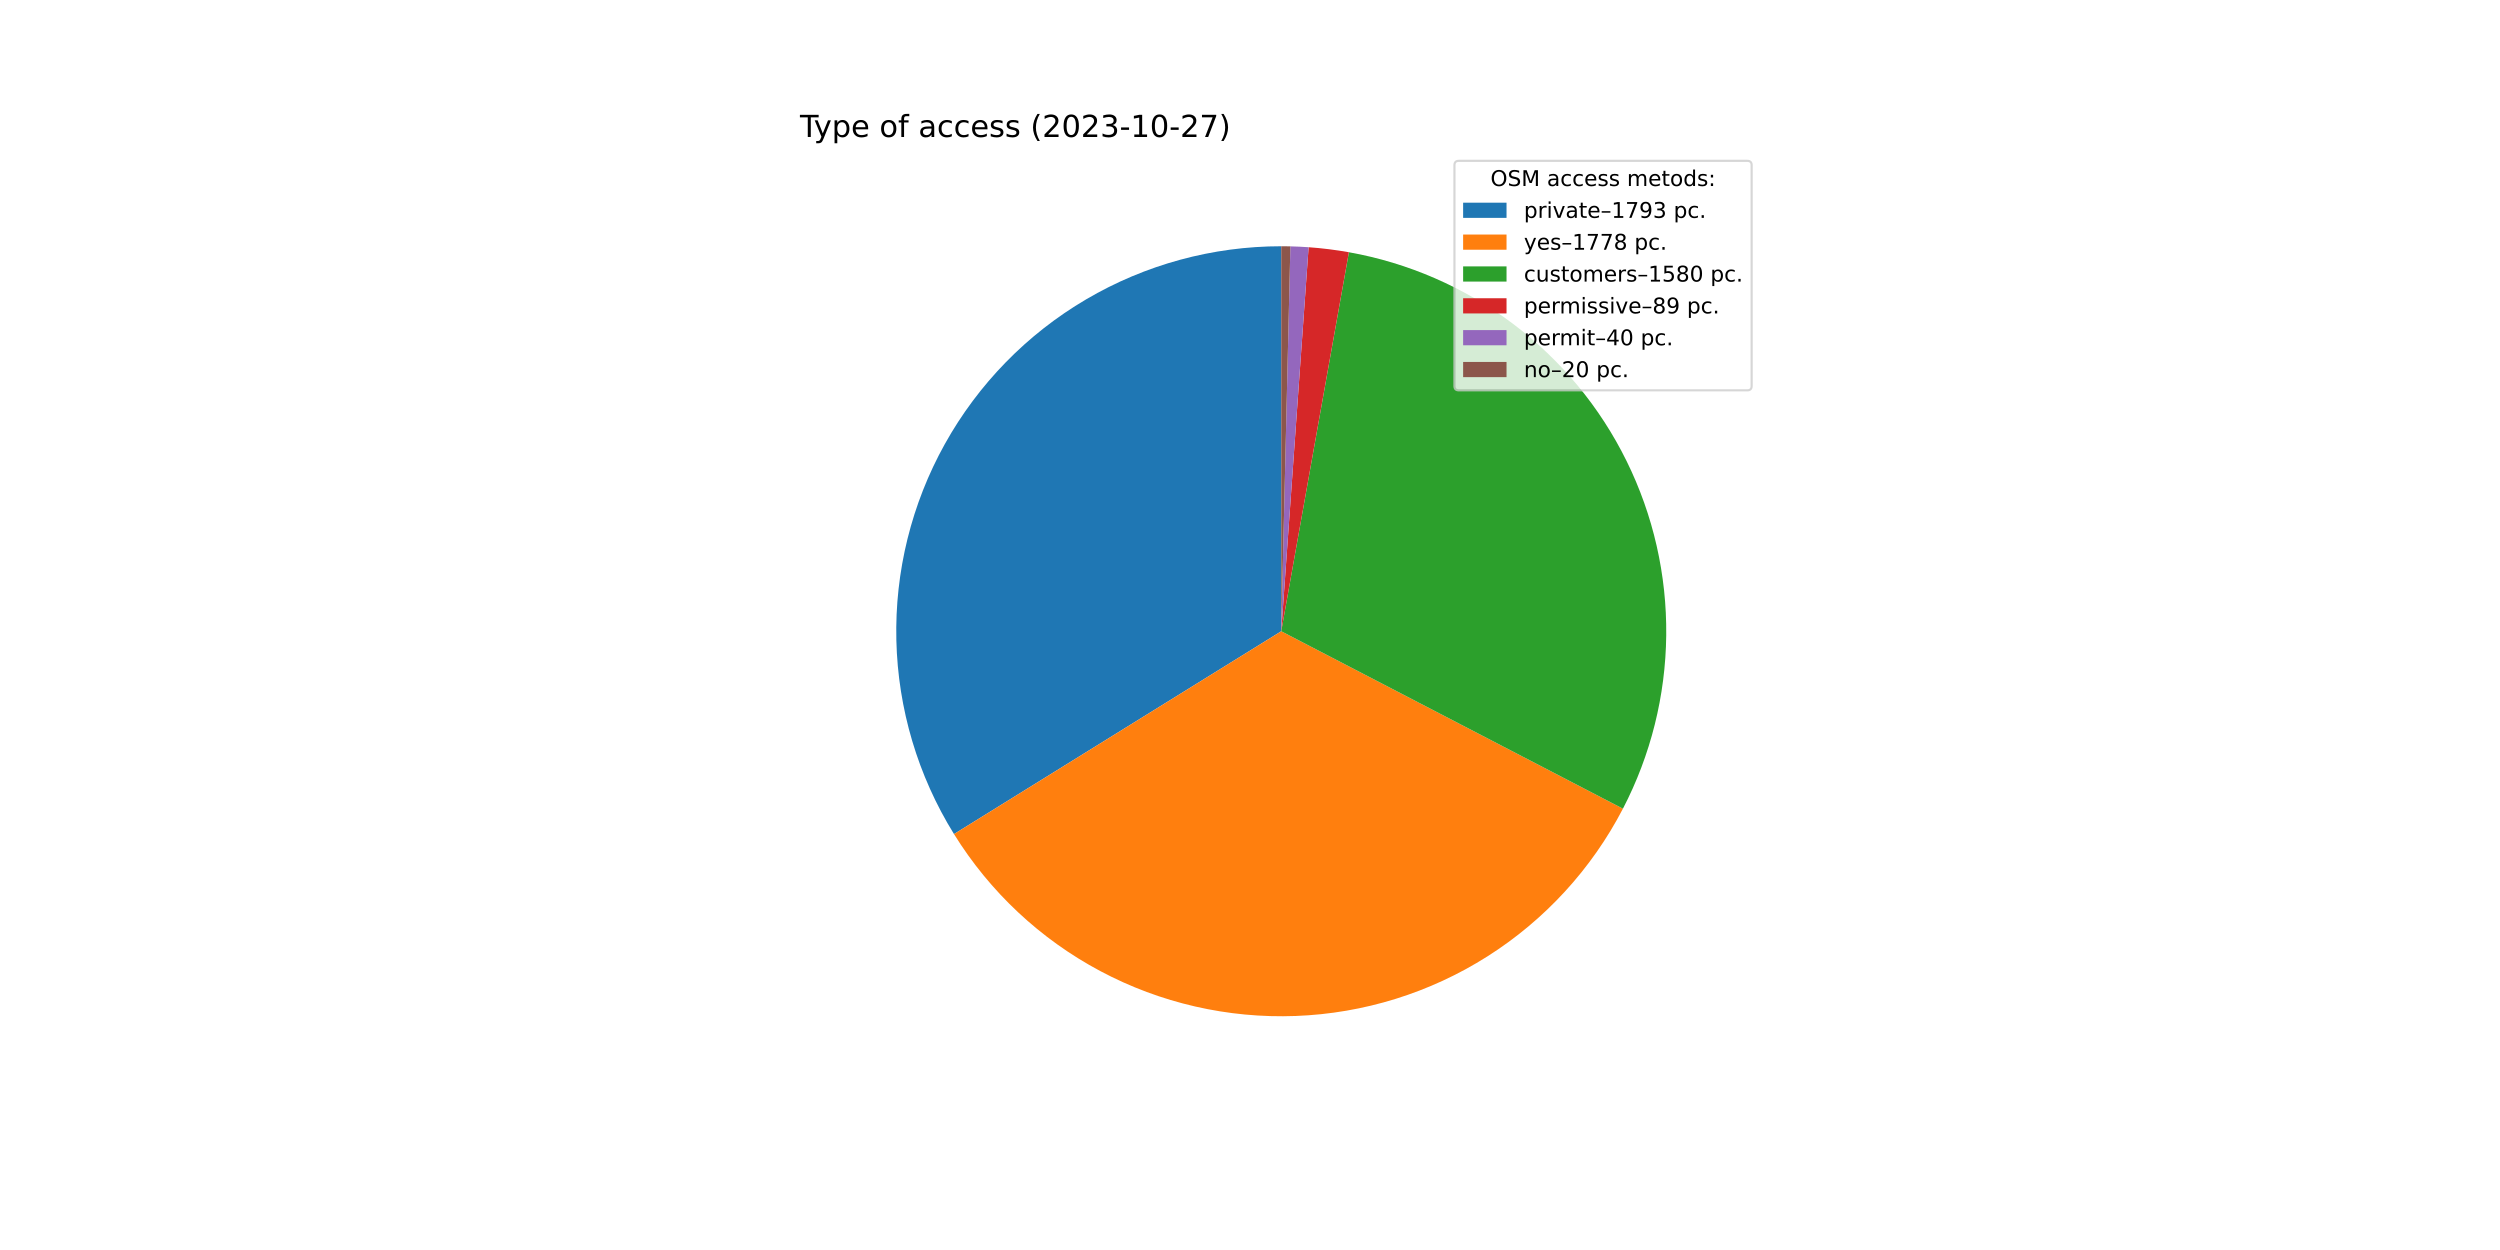
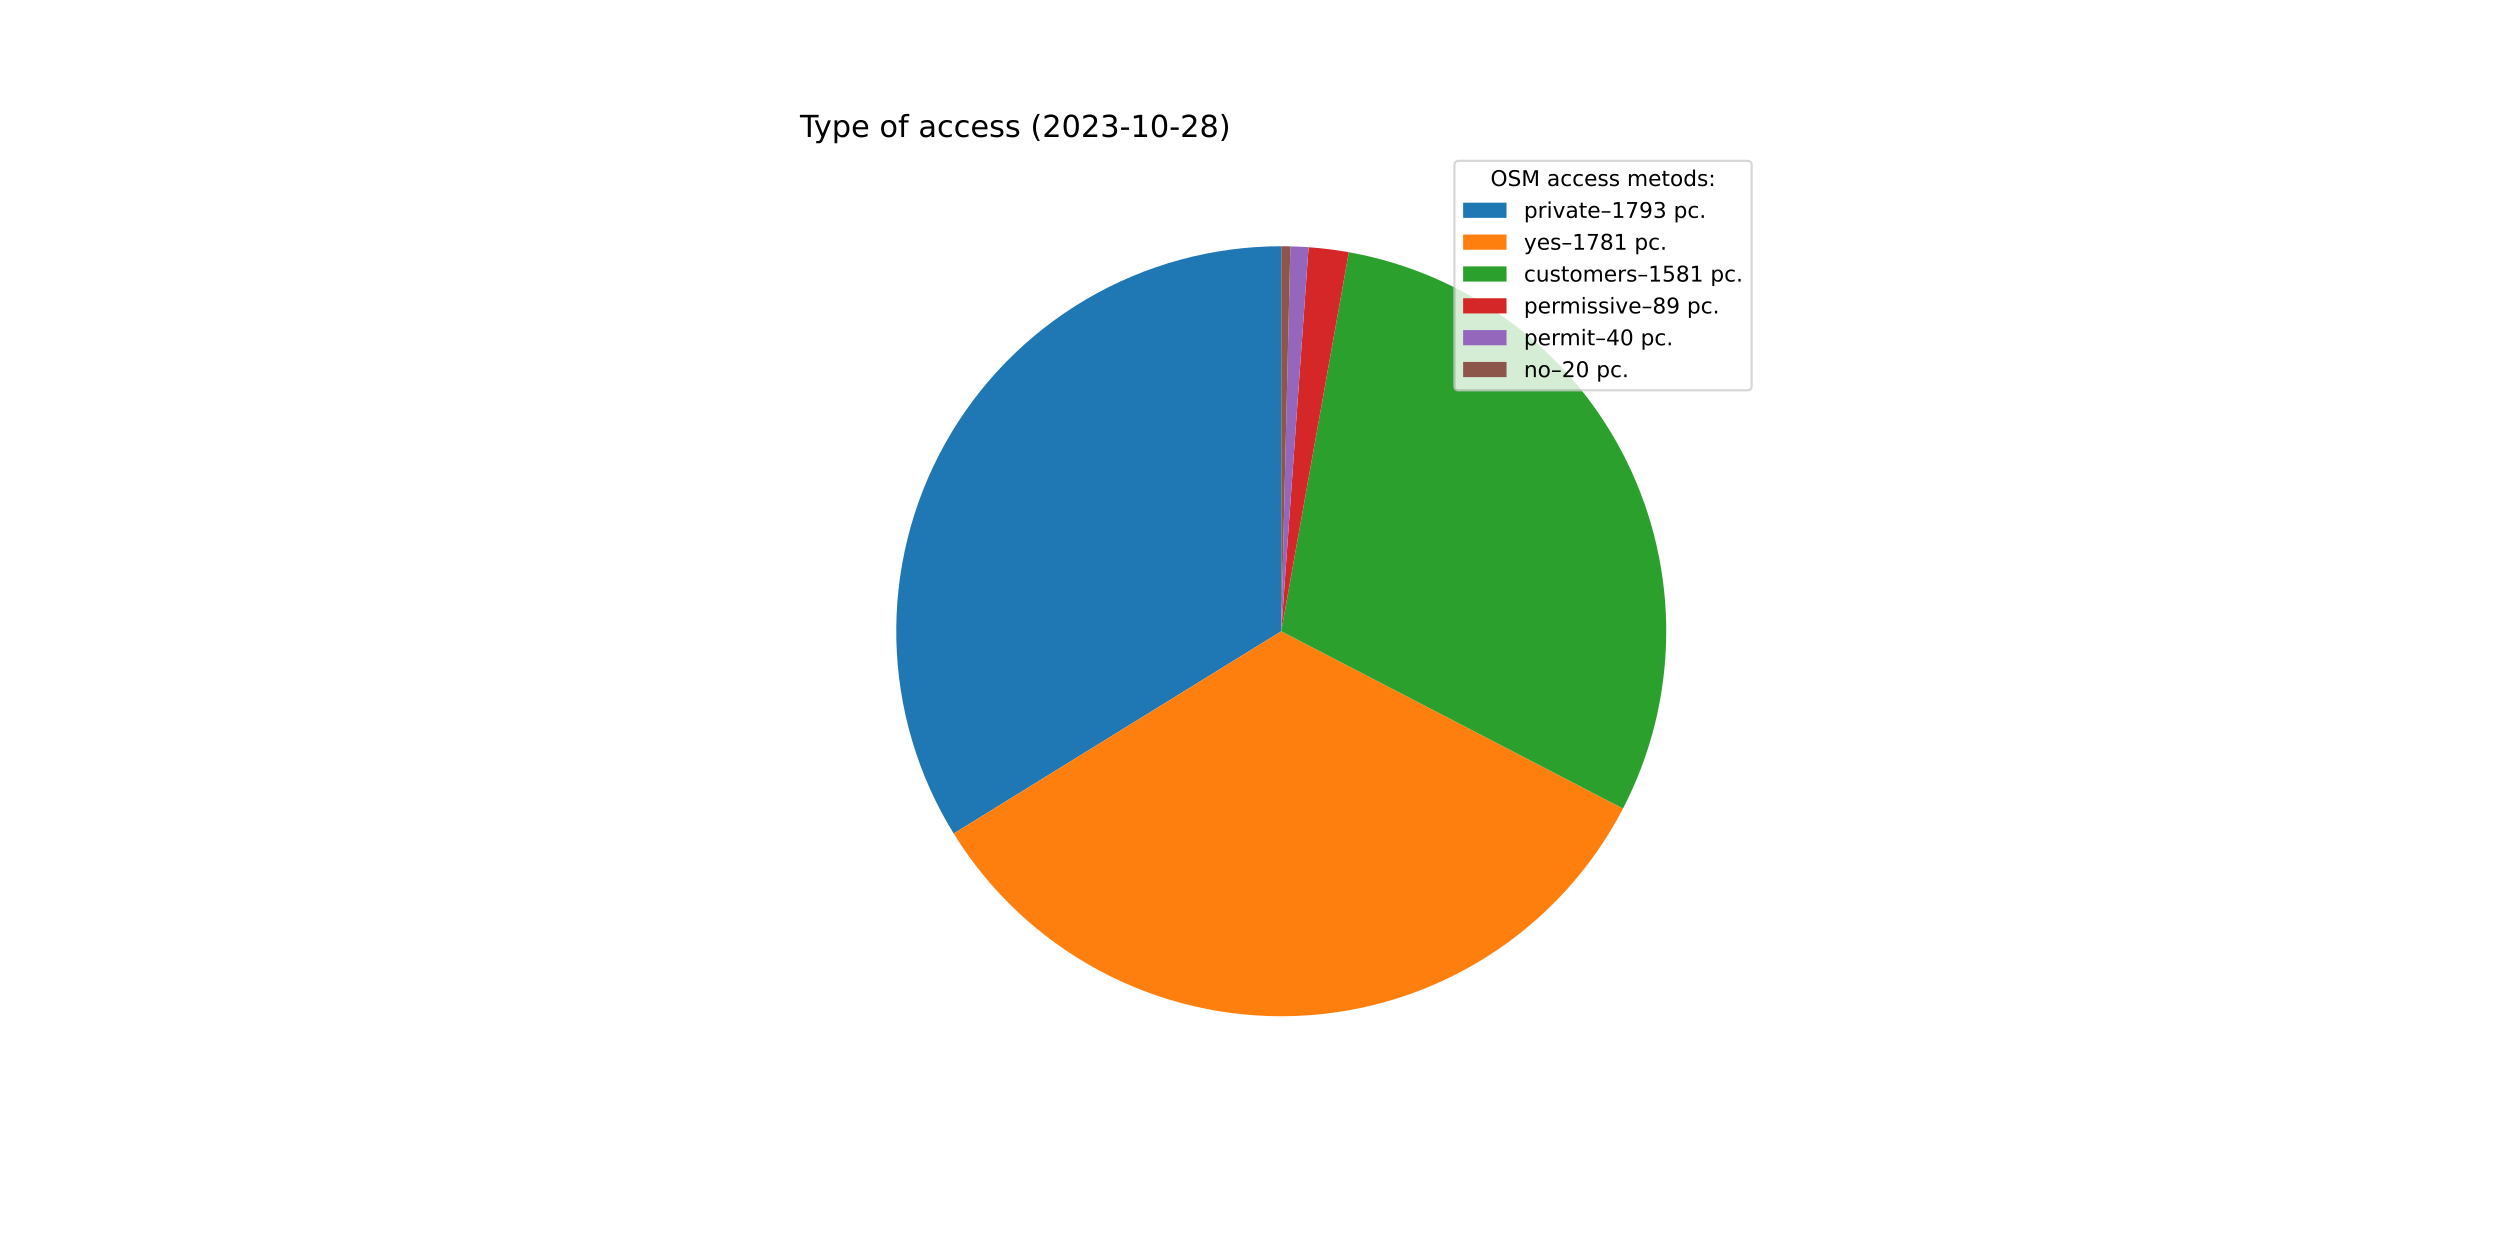
<svg xmlns="http://www.w3.org/2000/svg" xmlns:xlink="http://www.w3.org/1999/xlink" width="1152pt" height="576pt" viewBox="0 0 1152 576" version="1.1">
  <defs>
    <style type="text/css">*{stroke-linejoin: round; stroke-linecap: butt}</style>
  </defs>
  <g id="figure_1">
    <g id="patch_1">
      <path d="M 0 576  L 1152 576  L 1152 0  L 0 0  z " style="fill: #ffffff" />
    </g>
    <g id="axes_1">
      <g id="patch_2">
-         <path d="M 590.4 113.472  C 558.791 113.472 527.749 121.92 500.5 137.937  C 473.25 153.955 450.77 176.968 435.394 204.585  C 420.019 232.202 412.301 263.433 413.041 295.033  C 413.781 326.634 422.953 357.469 439.604 384.336  L 590.4 290.88  L 590.4 113.472  z " style="fill: #1f77b4" />
+         <path d="M 590.4 113.472  C 558.815 113.472 527.796 121.907 500.561 137.901  C 473.325 153.896 450.849 176.877 435.464 204.461  C 420.078 232.045 412.334 263.243 413.036 294.82  C 413.737 326.397 422.859 357.221 439.454 384.095  L 590.4 290.88  L 590.4 113.472  z " style="fill: #1f77b4" />
      </g>
      <g id="patch_3">
-         <path d="M 439.604 384.336  C 456.114 410.976 479.393 432.772 507.06 447.495  C 534.728 462.218 565.81 469.349 597.129 468.16  C 628.447 466.972 658.899 457.505 685.371 440.727  C 711.843 423.949 733.403 400.452 747.846 372.637  L 590.4 290.88  L 439.604 384.336  z " style="fill: #ff7f0e" />
+         <path d="M 439.454 384.095  C 455.937 410.786 479.209 432.634 506.886 447.402  C 534.564 462.169 565.669 469.335 597.019 468.164  C 628.368 466.994 658.852 457.529 685.352 440.739  C 711.851 423.949 733.429 400.427 747.876 372.58  L 590.4 290.88  L 439.454 384.095  z " style="fill: #ff7f0e" />
      </g>
      <g id="patch_4">
-         <path d="M 747.846 372.637  C 760.666 347.949 767.501 320.589 767.798 292.773  C 768.095 264.957 761.845 237.457 749.555 212.501  C 737.265 187.545 719.276 165.826 697.045 149.104  C 674.815 132.382 648.96 121.121 621.575 116.233  L 590.4 290.88  L 747.846 372.637  z " style="fill: #2ca02c" />
+         <path d="M 747.876 372.58  C 760.685 347.891 767.51 320.532 767.798 292.719  C 768.087 264.906 761.83 237.411 749.536 212.462  C 737.241 187.512 719.25 165.8 697.018 149.084  C 674.787 132.368 648.934 121.112 621.551 116.228  L 590.4 290.88  L 747.876 372.58  z " style="fill: #2ca02c" />
      </g>
      <g id="patch_5">
-         <path d="M 621.575 116.233  C 618.503 115.684 615.418 115.217 612.322 114.832  C 609.226 114.446 606.12 114.142 603.008 113.921  L 590.4 290.88  L 621.575 116.233  z " style="fill: #d62728" />
+         <path d="M 621.551 116.228  C 618.482 115.681 615.399 115.215 612.306 114.83  C 609.212 114.445 606.109 114.141 602.999 113.92  L 590.4 290.88  L 621.551 116.228  z " style="fill: #d62728" />
      </g>
      <g id="patch_6">
-         <path d="M 603.008 113.921  C 601.61 113.821 600.21 113.738 598.81 113.671  C 597.409 113.605 596.008 113.555 594.606 113.522  L 590.4 290.88  L 603.008 113.921  z " style="fill: #9467bd" />
+         <path d="M 602.999 113.92  C 601.601 113.82 600.203 113.737 598.803 113.671  C 597.404 113.605 596.003 113.555 594.603 113.522  L 590.4 290.88  L 602.999 113.92  z " style="fill: #9467bd" />
      </g>
      <g id="patch_7">
-         <path d="M 594.606 113.522  C 593.905 113.505 593.204 113.493 592.503 113.484  C 591.802 113.476 591.101 113.472 590.4 113.472  L 590.4 290.88  L 594.606 113.522  z " style="fill: #8c564b" />
+         <path d="M 594.603 113.522  C 593.902 113.505 593.202 113.493 592.502 113.484  C 591.801 113.476 591.101 113.472 590.4 113.472  L 590.4 290.88  L 594.603 113.522  z " style="fill: #8c564b" />
      </g>
      <g id="matplotlib.axis_1" />
      <g id="matplotlib.axis_2" />
      <g id="text_1">
        <g transform="translate(368.64 63.12)scale(0.14 -0.14)">
          <defs>
            <path id="DejaVuSans-54" d="M -19 4666  L 3928 4666  L 3928 4134  L 2272 4134  L 2272 0  L 1638 0  L 1638 4134  L -19 4134  L -19 4666  z " transform="scale(0.015625)" />
            <path id="DejaVuSans-79" d="M 2059 -325  Q 1816 -950 1584 -1140  Q 1353 -1331 966 -1331  L 506 -1331  L 506 -850  L 844 -850  Q 1081 -850 1212 -737  Q 1344 -625 1503 -206  L 1606 56  L 191 3500  L 800 3500  L 1894 763  L 2988 3500  L 3597 3500  L 2059 -325  z " transform="scale(0.015625)" />
            <path id="DejaVuSans-70" d="M 1159 525  L 1159 -1331  L 581 -1331  L 581 3500  L 1159 3500  L 1159 2969  Q 1341 3281 1617 3432  Q 1894 3584 2278 3584  Q 2916 3584 3314 3078  Q 3713 2572 3713 1747  Q 3713 922 3314 415  Q 2916 -91 2278 -91  Q 1894 -91 1617 61  Q 1341 213 1159 525  z M 3116 1747  Q 3116 2381 2855 2742  Q 2594 3103 2138 3103  Q 1681 3103 1420 2742  Q 1159 2381 1159 1747  Q 1159 1113 1420 752  Q 1681 391 2138 391  Q 2594 391 2855 752  Q 3116 1113 3116 1747  z " transform="scale(0.015625)" />
            <path id="DejaVuSans-65" d="M 3597 1894  L 3597 1613  L 953 1613  Q 991 1019 1311 708  Q 1631 397 2203 397  Q 2534 397 2845 478  Q 3156 559 3463 722  L 3463 178  Q 3153 47 2828 -22  Q 2503 -91 2169 -91  Q 1331 -91 842 396  Q 353 884 353 1716  Q 353 2575 817 3079  Q 1281 3584 2069 3584  Q 2775 3584 3186 3129  Q 3597 2675 3597 1894  z M 3022 2063  Q 3016 2534 2758 2815  Q 2500 3097 2075 3097  Q 1594 3097 1305 2825  Q 1016 2553 972 2059  L 3022 2063  z " transform="scale(0.015625)" />
            <path id="DejaVuSans-20" transform="scale(0.015625)" />
            <path id="DejaVuSans-6f" d="M 1959 3097  Q 1497 3097 1228 2736  Q 959 2375 959 1747  Q 959 1119 1226 758  Q 1494 397 1959 397  Q 2419 397 2687 759  Q 2956 1122 2956 1747  Q 2956 2369 2687 2733  Q 2419 3097 1959 3097  z M 1959 3584  Q 2709 3584 3137 3096  Q 3566 2609 3566 1747  Q 3566 888 3137 398  Q 2709 -91 1959 -91  Q 1206 -91 779 398  Q 353 888 353 1747  Q 353 2609 779 3096  Q 1206 3584 1959 3584  z " transform="scale(0.015625)" />
            <path id="DejaVuSans-66" d="M 2375 4863  L 2375 4384  L 1825 4384  Q 1516 4384 1395 4259  Q 1275 4134 1275 3809  L 1275 3500  L 2222 3500  L 2222 3053  L 1275 3053  L 1275 0  L 697 0  L 697 3053  L 147 3053  L 147 3500  L 697 3500  L 697 3744  Q 697 4328 969 4595  Q 1241 4863 1831 4863  L 2375 4863  z " transform="scale(0.015625)" />
            <path id="DejaVuSans-61" d="M 2194 1759  Q 1497 1759 1228 1600  Q 959 1441 959 1056  Q 959 750 1161 570  Q 1363 391 1709 391  Q 2188 391 2477 730  Q 2766 1069 2766 1631  L 2766 1759  L 2194 1759  z M 3341 1997  L 3341 0  L 2766 0  L 2766 531  Q 2569 213 2275 61  Q 1981 -91 1556 -91  Q 1019 -91 701 211  Q 384 513 384 1019  Q 384 1609 779 1909  Q 1175 2209 1959 2209  L 2766 2209  L 2766 2266  Q 2766 2663 2505 2880  Q 2244 3097 1772 3097  Q 1472 3097 1187 3025  Q 903 2953 641 2809  L 641 3341  Q 956 3463 1253 3523  Q 1550 3584 1831 3584  Q 2591 3584 2966 3190  Q 3341 2797 3341 1997  z " transform="scale(0.015625)" />
            <path id="DejaVuSans-63" d="M 3122 3366  L 3122 2828  Q 2878 2963 2633 3030  Q 2388 3097 2138 3097  Q 1578 3097 1268 2742  Q 959 2388 959 1747  Q 959 1106 1268 751  Q 1578 397 2138 397  Q 2388 397 2633 464  Q 2878 531 3122 666  L 3122 134  Q 2881 22 2623 -34  Q 2366 -91 2075 -91  Q 1284 -91 818 406  Q 353 903 353 1747  Q 353 2603 823 3093  Q 1294 3584 2113 3584  Q 2378 3584 2631 3529  Q 2884 3475 3122 3366  z " transform="scale(0.015625)" />
            <path id="DejaVuSans-73" d="M 2834 3397  L 2834 2853  Q 2591 2978 2328 3040  Q 2066 3103 1784 3103  Q 1356 3103 1142 2972  Q 928 2841 928 2578  Q 928 2378 1081 2264  Q 1234 2150 1697 2047  L 1894 2003  Q 2506 1872 2764 1633  Q 3022 1394 3022 966  Q 3022 478 2636 193  Q 2250 -91 1575 -91  Q 1294 -91 989 -36  Q 684 19 347 128  L 347 722  Q 666 556 975 473  Q 1284 391 1588 391  Q 1994 391 2212 530  Q 2431 669 2431 922  Q 2431 1156 2273 1281  Q 2116 1406 1581 1522  L 1381 1569  Q 847 1681 609 1914  Q 372 2147 372 2553  Q 372 3047 722 3315  Q 1072 3584 1716 3584  Q 2034 3584 2315 3537  Q 2597 3491 2834 3397  z " transform="scale(0.015625)" />
            <path id="DejaVuSans-28" d="M 1984 4856  Q 1566 4138 1362 3434  Q 1159 2731 1159 2009  Q 1159 1288 1364 580  Q 1569 -128 1984 -844  L 1484 -844  Q 1016 -109 783 600  Q 550 1309 550 2009  Q 550 2706 781 3412  Q 1013 4119 1484 4856  L 1984 4856  z " transform="scale(0.015625)" />
            <path id="DejaVuSans-32" d="M 1228 531  L 3431 531  L 3431 0  L 469 0  L 469 531  Q 828 903 1448 1529  Q 2069 2156 2228 2338  Q 2531 2678 2651 2914  Q 2772 3150 2772 3378  Q 2772 3750 2511 3984  Q 2250 4219 1831 4219  Q 1534 4219 1204 4116  Q 875 4013 500 3803  L 500 4441  Q 881 4594 1212 4672  Q 1544 4750 1819 4750  Q 2544 4750 2975 4387  Q 3406 4025 3406 3419  Q 3406 3131 3298 2873  Q 3191 2616 2906 2266  Q 2828 2175 2409 1742  Q 1991 1309 1228 531  z " transform="scale(0.015625)" />
            <path id="DejaVuSans-30" d="M 2034 4250  Q 1547 4250 1301 3770  Q 1056 3291 1056 2328  Q 1056 1369 1301 889  Q 1547 409 2034 409  Q 2525 409 2770 889  Q 3016 1369 3016 2328  Q 3016 3291 2770 3770  Q 2525 4250 2034 4250  z M 2034 4750  Q 2819 4750 3233 4129  Q 3647 3509 3647 2328  Q 3647 1150 3233 529  Q 2819 -91 2034 -91  Q 1250 -91 836 529  Q 422 1150 422 2328  Q 422 3509 836 4129  Q 1250 4750 2034 4750  z " transform="scale(0.015625)" />
            <path id="DejaVuSans-33" d="M 2597 2516  Q 3050 2419 3304 2112  Q 3559 1806 3559 1356  Q 3559 666 3084 287  Q 2609 -91 1734 -91  Q 1441 -91 1130 -33  Q 819 25 488 141  L 488 750  Q 750 597 1062 519  Q 1375 441 1716 441  Q 2309 441 2620 675  Q 2931 909 2931 1356  Q 2931 1769 2642 2001  Q 2353 2234 1838 2234  L 1294 2234  L 1294 2753  L 1863 2753  Q 2328 2753 2575 2939  Q 2822 3125 2822 3475  Q 2822 3834 2567 4026  Q 2313 4219 1838 4219  Q 1578 4219 1281 4162  Q 984 4106 628 3988  L 628 4550  Q 988 4650 1302 4700  Q 1616 4750 1894 4750  Q 2613 4750 3031 4423  Q 3450 4097 3450 3541  Q 3450 3153 3228 2886  Q 3006 2619 2597 2516  z " transform="scale(0.015625)" />
            <path id="DejaVuSans-2d" d="M 313 2009  L 1997 2009  L 1997 1497  L 313 1497  L 313 2009  z " transform="scale(0.015625)" />
            <path id="DejaVuSans-31" d="M 794 531  L 1825 531  L 1825 4091  L 703 3866  L 703 4441  L 1819 4666  L 2450 4666  L 2450 531  L 3481 531  L 3481 0  L 794 0  L 794 531  z " transform="scale(0.015625)" />
-             <path id="DejaVuSans-37" d="M 525 4666  L 3525 4666  L 3525 4397  L 1831 0  L 1172 0  L 2766 4134  L 525 4134  L 525 4666  z " transform="scale(0.015625)" />
+             <path id="DejaVuSans-38" d="M 2034 2216  Q 1584 2216 1326 1975  Q 1069 1734 1069 1313  Q 1069 891 1326 650  Q 1584 409 2034 409  Q 2484 409 2743 651  Q 3003 894 3003 1313  Q 3003 1734 2745 1975  Q 2488 2216 2034 2216  z M 1403 2484  Q 997 2584 770 2862  Q 544 3141 544 3541  Q 544 4100 942 4425  Q 1341 4750 2034 4750  Q 2731 4750 3128 4425  Q 3525 4100 3525 3541  Q 3525 3141 3298 2862  Q 3072 2584 2669 2484  Q 3125 2378 3379 2068  Q 3634 1759 3634 1313  Q 3634 634 3220 271  Q 2806 -91 2034 -91  Q 1263 -91 848 271  Q 434 634 434 1313  Q 434 1759 690 2068  Q 947 2378 1403 2484  z M 1172 3481  Q 1172 3119 1398 2916  Q 1625 2713 2034 2713  Q 2441 2713 2670 2916  Q 2900 3119 2900 3481  Q 2900 3844 2670 4047  Q 2441 4250 2034 4250  Q 1625 4250 1398 4047  Q 1172 3844 1172 3481  z " transform="scale(0.015625)" />
            <path id="DejaVuSans-29" d="M 513 4856  L 1013 4856  Q 1481 4119 1714 3412  Q 1947 2706 1947 2009  Q 1947 1309 1714 600  Q 1481 -109 1013 -844  L 513 -844  Q 928 -128 1133 580  Q 1338 1288 1338 2009  Q 1338 2731 1133 3434  Q 928 4138 513 4856  z " transform="scale(0.015625)" />
          </defs>
          <use xlink:href="#DejaVuSans-54" />
          <use xlink:href="#DejaVuSans-79" x="45.459" />
          <use xlink:href="#DejaVuSans-70" x="104.639" />
          <use xlink:href="#DejaVuSans-65" x="168.115" />
          <use xlink:href="#DejaVuSans-20" x="229.639" />
          <use xlink:href="#DejaVuSans-6f" x="261.426" />
          <use xlink:href="#DejaVuSans-66" x="322.607" />
          <use xlink:href="#DejaVuSans-20" x="357.812" />
          <use xlink:href="#DejaVuSans-61" x="389.6" />
          <use xlink:href="#DejaVuSans-63" x="450.879" />
          <use xlink:href="#DejaVuSans-63" x="505.859" />
          <use xlink:href="#DejaVuSans-65" x="560.84" />
          <use xlink:href="#DejaVuSans-73" x="622.363" />
          <use xlink:href="#DejaVuSans-73" x="674.463" />
          <use xlink:href="#DejaVuSans-20" x="726.562" />
          <use xlink:href="#DejaVuSans-28" x="758.35" />
          <use xlink:href="#DejaVuSans-32" x="797.363" />
          <use xlink:href="#DejaVuSans-30" x="860.986" />
          <use xlink:href="#DejaVuSans-32" x="924.609" />
          <use xlink:href="#DejaVuSans-33" x="988.232" />
          <use xlink:href="#DejaVuSans-2d" x="1051.855" />
          <use xlink:href="#DejaVuSans-31" x="1087.939" />
          <use xlink:href="#DejaVuSans-30" x="1151.562" />
          <use xlink:href="#DejaVuSans-2d" x="1215.186" />
          <use xlink:href="#DejaVuSans-32" x="1251.27" />
-           <use xlink:href="#DejaVuSans-37" x="1314.893" />
+           <use xlink:href="#DejaVuSans-38" x="1314.893" />
          <use xlink:href="#DejaVuSans-29" x="1378.516" />
        </g>
      </g>
      <g id="legend_1">
        <g id="patch_8">
          <path d="M 672.208 179.867  L 805.16 179.867  Q 807.16 179.867 807.16 177.867  L 807.16 76.12  Q 807.16 74.12 805.16 74.12  L 672.208 74.12  Q 670.208 74.12 670.208 76.12  L 670.208 177.867  Q 670.208 179.867 672.208 179.867  z " style="fill: #ffffff; opacity: 0.8; stroke: #cccccc; stroke-linejoin: miter" />
        </g>
        <g id="text_2">
          <g transform="translate(686.8038 85.71844)scale(0.1 -0.1)">
            <defs>
              <path id="DejaVuSans-4f" d="M 2522 4238  Q 1834 4238 1429 3725  Q 1025 3213 1025 2328  Q 1025 1447 1429 934  Q 1834 422 2522 422  Q 3209 422 3611 934  Q 4013 1447 4013 2328  Q 4013 3213 3611 3725  Q 3209 4238 2522 4238  z M 2522 4750  Q 3503 4750 4090 4092  Q 4678 3434 4678 2328  Q 4678 1225 4090 567  Q 3503 -91 2522 -91  Q 1538 -91 948 565  Q 359 1222 359 2328  Q 359 3434 948 4092  Q 1538 4750 2522 4750  z " transform="scale(0.015625)" />
              <path id="DejaVuSans-53" d="M 3425 4513  L 3425 3897  Q 3066 4069 2747 4153  Q 2428 4238 2131 4238  Q 1616 4238 1336 4038  Q 1056 3838 1056 3469  Q 1056 3159 1242 3001  Q 1428 2844 1947 2747  L 2328 2669  Q 3034 2534 3370 2195  Q 3706 1856 3706 1288  Q 3706 609 3251 259  Q 2797 -91 1919 -91  Q 1588 -91 1214 -16  Q 841 59 441 206  L 441 856  Q 825 641 1194 531  Q 1563 422 1919 422  Q 2459 422 2753 634  Q 3047 847 3047 1241  Q 3047 1584 2836 1778  Q 2625 1972 2144 2069  L 1759 2144  Q 1053 2284 737 2584  Q 422 2884 422 3419  Q 422 4038 858 4394  Q 1294 4750 2059 4750  Q 2388 4750 2728 4690  Q 3069 4631 3425 4513  z " transform="scale(0.015625)" />
              <path id="DejaVuSans-4d" d="M 628 4666  L 1569 4666  L 2759 1491  L 3956 4666  L 4897 4666  L 4897 0  L 4281 0  L 4281 4097  L 3078 897  L 2444 897  L 1241 4097  L 1241 0  L 628 0  L 628 4666  z " transform="scale(0.015625)" />
              <path id="DejaVuSans-6d" d="M 3328 2828  Q 3544 3216 3844 3400  Q 4144 3584 4550 3584  Q 5097 3584 5394 3201  Q 5691 2819 5691 2113  L 5691 0  L 5113 0  L 5113 2094  Q 5113 2597 4934 2840  Q 4756 3084 4391 3084  Q 3944 3084 3684 2787  Q 3425 2491 3425 1978  L 3425 0  L 2847 0  L 2847 2094  Q 2847 2600 2669 2842  Q 2491 3084 2119 3084  Q 1678 3084 1418 2786  Q 1159 2488 1159 1978  L 1159 0  L 581 0  L 581 3500  L 1159 3500  L 1159 2956  Q 1356 3278 1631 3431  Q 1906 3584 2284 3584  Q 2666 3584 2933 3390  Q 3200 3197 3328 2828  z " transform="scale(0.015625)" />
              <path id="DejaVuSans-74" d="M 1172 4494  L 1172 3500  L 2356 3500  L 2356 3053  L 1172 3053  L 1172 1153  Q 1172 725 1289 603  Q 1406 481 1766 481  L 2356 481  L 2356 0  L 1766 0  Q 1100 0 847 248  Q 594 497 594 1153  L 594 3053  L 172 3053  L 172 3500  L 594 3500  L 594 4494  L 1172 4494  z " transform="scale(0.015625)" />
              <path id="DejaVuSans-64" d="M 2906 2969  L 2906 4863  L 3481 4863  L 3481 0  L 2906 0  L 2906 525  Q 2725 213 2448 61  Q 2172 -91 1784 -91  Q 1150 -91 751 415  Q 353 922 353 1747  Q 353 2572 751 3078  Q 1150 3584 1784 3584  Q 2172 3584 2448 3432  Q 2725 3281 2906 2969  z M 947 1747  Q 947 1113 1208 752  Q 1469 391 1925 391  Q 2381 391 2643 752  Q 2906 1113 2906 1747  Q 2906 2381 2643 2742  Q 2381 3103 1925 3103  Q 1469 3103 1208 2742  Q 947 2381 947 1747  z " transform="scale(0.015625)" />
              <path id="DejaVuSans-3a" d="M 750 794  L 1409 794  L 1409 0  L 750 0  L 750 794  z M 750 3309  L 1409 3309  L 1409 2516  L 750 2516  L 750 3309  z " transform="scale(0.015625)" />
            </defs>
            <use xlink:href="#DejaVuSans-4f" />
            <use xlink:href="#DejaVuSans-53" x="78.711" />
            <use xlink:href="#DejaVuSans-4d" x="142.188" />
            <use xlink:href="#DejaVuSans-20" x="228.467" />
            <use xlink:href="#DejaVuSans-61" x="260.254" />
            <use xlink:href="#DejaVuSans-63" x="321.533" />
            <use xlink:href="#DejaVuSans-63" x="376.514" />
            <use xlink:href="#DejaVuSans-65" x="431.494" />
            <use xlink:href="#DejaVuSans-73" x="493.018" />
            <use xlink:href="#DejaVuSans-73" x="545.117" />
            <use xlink:href="#DejaVuSans-20" x="597.217" />
            <use xlink:href="#DejaVuSans-6d" x="629.004" />
            <use xlink:href="#DejaVuSans-65" x="726.416" />
            <use xlink:href="#DejaVuSans-74" x="787.939" />
            <use xlink:href="#DejaVuSans-6f" x="827.148" />
            <use xlink:href="#DejaVuSans-64" x="888.33" />
            <use xlink:href="#DejaVuSans-73" x="951.807" />
            <use xlink:href="#DejaVuSans-3a" x="1003.906" />
          </g>
        </g>
        <g id="patch_9">
          <path d="M 674.208 100.397  L 694.208 100.397  L 694.208 93.397  L 674.208 93.397  z " style="fill: #1f77b4" />
        </g>
        <g id="text_3">
          <g transform="translate(702.2084 100.3966)scale(0.1 -0.1)">
            <defs>
              <path id="DejaVuSans-72" d="M 2631 2963  Q 2534 3019 2420 3045  Q 2306 3072 2169 3072  Q 1681 3072 1420 2755  Q 1159 2438 1159 1844  L 1159 0  L 581 0  L 581 3500  L 1159 3500  L 1159 2956  Q 1341 3275 1631 3429  Q 1922 3584 2338 3584  Q 2397 3584 2469 3576  Q 2541 3569 2628 3553  L 2631 2963  z " transform="scale(0.015625)" />
              <path id="DejaVuSans-69" d="M 603 3500  L 1178 3500  L 1178 0  L 603 0  L 603 3500  z M 603 4863  L 1178 4863  L 1178 4134  L 603 4134  L 603 4863  z " transform="scale(0.015625)" />
              <path id="DejaVuSans-76" d="M 191 3500  L 800 3500  L 1894 563  L 2988 3500  L 3597 3500  L 2284 0  L 1503 0  L 191 3500  z " transform="scale(0.015625)" />
              <path id="DejaVuSans-2013" d="M 313 1978  L 2888 1978  L 2888 1528  L 313 1528  L 313 1978  z " transform="scale(0.015625)" />
+               <path id="DejaVuSans-37" d="M 525 4666  L 3525 4666  L 3525 4397  L 1831 0  L 1172 0  L 2766 4134  L 525 4134  L 525 4666  z " transform="scale(0.015625)" />
              <path id="DejaVuSans-39" d="M 703 97  L 703 672  Q 941 559 1184 500  Q 1428 441 1663 441  Q 2288 441 2617 861  Q 2947 1281 2994 2138  Q 2813 1869 2534 1725  Q 2256 1581 1919 1581  Q 1219 1581 811 2004  Q 403 2428 403 3163  Q 403 3881 828 4315  Q 1253 4750 1959 4750  Q 2769 4750 3195 4129  Q 3622 3509 3622 2328  Q 3622 1225 3098 567  Q 2575 -91 1691 -91  Q 1453 -91 1209 -44  Q 966 3 703 97  z M 1959 2075  Q 2384 2075 2632 2365  Q 2881 2656 2881 3163  Q 2881 3666 2632 3958  Q 2384 4250 1959 4250  Q 1534 4250 1286 3958  Q 1038 3666 1038 3163  Q 1038 2656 1286 2365  Q 1534 2075 1959 2075  z " transform="scale(0.015625)" />
              <path id="DejaVuSans-2e" d="M 684 794  L 1344 794  L 1344 0  L 684 0  L 684 794  z " transform="scale(0.015625)" />
            </defs>
            <use xlink:href="#DejaVuSans-70" />
            <use xlink:href="#DejaVuSans-72" x="63.477" />
            <use xlink:href="#DejaVuSans-69" x="104.59" />
            <use xlink:href="#DejaVuSans-76" x="132.373" />
            <use xlink:href="#DejaVuSans-61" x="191.553" />
            <use xlink:href="#DejaVuSans-74" x="252.832" />
            <use xlink:href="#DejaVuSans-65" x="292.041" />
            <use xlink:href="#DejaVuSans-2013" x="353.564" />
            <use xlink:href="#DejaVuSans-31" x="403.564" />
            <use xlink:href="#DejaVuSans-37" x="467.188" />
            <use xlink:href="#DejaVuSans-39" x="530.811" />
            <use xlink:href="#DejaVuSans-33" x="594.434" />
            <use xlink:href="#DejaVuSans-20" x="658.057" />
            <use xlink:href="#DejaVuSans-70" x="689.844" />
            <use xlink:href="#DejaVuSans-63" x="753.32" />
            <use xlink:href="#DejaVuSans-2e" x="808.301" />
          </g>
        </g>
        <g id="patch_10">
          <path d="M 674.208 115.075  L 694.208 115.075  L 694.208 108.075  L 674.208 108.075  z " style="fill: #ff7f0e" />
        </g>
        <g id="text_4">
          <g transform="translate(702.2084 115.0747)scale(0.1 -0.1)">
-             <defs>
-               <path id="DejaVuSans-38" d="M 2034 2216  Q 1584 2216 1326 1975  Q 1069 1734 1069 1313  Q 1069 891 1326 650  Q 1584 409 2034 409  Q 2484 409 2743 651  Q 3003 894 3003 1313  Q 3003 1734 2745 1975  Q 2488 2216 2034 2216  z M 1403 2484  Q 997 2584 770 2862  Q 544 3141 544 3541  Q 544 4100 942 4425  Q 1341 4750 2034 4750  Q 2731 4750 3128 4425  Q 3525 4100 3525 3541  Q 3525 3141 3298 2862  Q 3072 2584 2669 2484  Q 3125 2378 3379 2068  Q 3634 1759 3634 1313  Q 3634 634 3220 271  Q 2806 -91 2034 -91  Q 1263 -91 848 271  Q 434 634 434 1313  Q 434 1759 690 2068  Q 947 2378 1403 2484  z M 1172 3481  Q 1172 3119 1398 2916  Q 1625 2713 2034 2713  Q 2441 2713 2670 2916  Q 2900 3119 2900 3481  Q 2900 3844 2670 4047  Q 2441 4250 2034 4250  Q 1625 4250 1398 4047  Q 1172 3844 1172 3481  z " transform="scale(0.015625)" />
-             </defs>
            <use xlink:href="#DejaVuSans-79" />
            <use xlink:href="#DejaVuSans-65" x="59.18" />
            <use xlink:href="#DejaVuSans-73" x="120.703" />
            <use xlink:href="#DejaVuSans-2013" x="172.803" />
            <use xlink:href="#DejaVuSans-31" x="222.803" />
            <use xlink:href="#DejaVuSans-37" x="286.426" />
-             <use xlink:href="#DejaVuSans-37" x="350.049" />
-             <use xlink:href="#DejaVuSans-38" x="413.672" />
+             <use xlink:href="#DejaVuSans-38" x="350.049" />
+             <use xlink:href="#DejaVuSans-31" x="413.672" />
            <use xlink:href="#DejaVuSans-20" x="477.295" />
            <use xlink:href="#DejaVuSans-70" x="509.082" />
            <use xlink:href="#DejaVuSans-63" x="572.559" />
            <use xlink:href="#DejaVuSans-2e" x="627.539" />
          </g>
        </g>
        <g id="patch_11">
          <path d="M 674.208 129.753  L 694.208 129.753  L 694.208 122.753  L 674.208 122.753  z " style="fill: #2ca02c" />
        </g>
        <g id="text_5">
          <g transform="translate(702.2084 129.7528)scale(0.1 -0.1)">
            <defs>
              <path id="DejaVuSans-75" d="M 544 1381  L 544 3500  L 1119 3500  L 1119 1403  Q 1119 906 1312 657  Q 1506 409 1894 409  Q 2359 409 2629 706  Q 2900 1003 2900 1516  L 2900 3500  L 3475 3500  L 3475 0  L 2900 0  L 2900 538  Q 2691 219 2414 64  Q 2138 -91 1772 -91  Q 1169 -91 856 284  Q 544 659 544 1381  z M 1991 3584  L 1991 3584  z " transform="scale(0.015625)" />
              <path id="DejaVuSans-35" d="M 691 4666  L 3169 4666  L 3169 4134  L 1269 4134  L 1269 2991  Q 1406 3038 1543 3061  Q 1681 3084 1819 3084  Q 2600 3084 3056 2656  Q 3513 2228 3513 1497  Q 3513 744 3044 326  Q 2575 -91 1722 -91  Q 1428 -91 1123 -41  Q 819 9 494 109  L 494 744  Q 775 591 1075 516  Q 1375 441 1709 441  Q 2250 441 2565 725  Q 2881 1009 2881 1497  Q 2881 1984 2565 2268  Q 2250 2553 1709 2553  Q 1456 2553 1204 2497  Q 953 2441 691 2322  L 691 4666  z " transform="scale(0.015625)" />
            </defs>
            <use xlink:href="#DejaVuSans-63" />
            <use xlink:href="#DejaVuSans-75" x="54.98" />
            <use xlink:href="#DejaVuSans-73" x="118.359" />
            <use xlink:href="#DejaVuSans-74" x="170.459" />
            <use xlink:href="#DejaVuSans-6f" x="209.668" />
            <use xlink:href="#DejaVuSans-6d" x="270.85" />
            <use xlink:href="#DejaVuSans-65" x="368.262" />
            <use xlink:href="#DejaVuSans-72" x="429.785" />
            <use xlink:href="#DejaVuSans-73" x="470.898" />
            <use xlink:href="#DejaVuSans-2013" x="522.998" />
            <use xlink:href="#DejaVuSans-31" x="572.998" />
            <use xlink:href="#DejaVuSans-35" x="636.621" />
            <use xlink:href="#DejaVuSans-38" x="700.244" />
-             <use xlink:href="#DejaVuSans-30" x="763.867" />
+             <use xlink:href="#DejaVuSans-31" x="763.867" />
            <use xlink:href="#DejaVuSans-20" x="827.49" />
            <use xlink:href="#DejaVuSans-70" x="859.277" />
            <use xlink:href="#DejaVuSans-63" x="922.754" />
            <use xlink:href="#DejaVuSans-2e" x="977.734" />
          </g>
        </g>
        <g id="patch_12">
          <path d="M 674.208 144.431  L 694.208 144.431  L 694.208 137.431  L 674.208 137.431  z " style="fill: #d62728" />
        </g>
        <g id="text_6">
          <g transform="translate(702.2084 144.4309)scale(0.1 -0.1)">
            <use xlink:href="#DejaVuSans-70" />
            <use xlink:href="#DejaVuSans-65" x="63.477" />
            <use xlink:href="#DejaVuSans-72" x="125" />
            <use xlink:href="#DejaVuSans-6d" x="164.363" />
            <use xlink:href="#DejaVuSans-69" x="261.775" />
            <use xlink:href="#DejaVuSans-73" x="289.559" />
            <use xlink:href="#DejaVuSans-73" x="341.658" />
            <use xlink:href="#DejaVuSans-69" x="393.758" />
            <use xlink:href="#DejaVuSans-76" x="421.541" />
            <use xlink:href="#DejaVuSans-65" x="480.721" />
            <use xlink:href="#DejaVuSans-2013" x="542.244" />
            <use xlink:href="#DejaVuSans-38" x="592.244" />
            <use xlink:href="#DejaVuSans-39" x="655.867" />
            <use xlink:href="#DejaVuSans-20" x="719.49" />
            <use xlink:href="#DejaVuSans-70" x="751.277" />
            <use xlink:href="#DejaVuSans-63" x="814.754" />
            <use xlink:href="#DejaVuSans-2e" x="869.734" />
          </g>
        </g>
        <g id="patch_13">
          <path d="M 674.208 159.109  L 694.208 159.109  L 694.208 152.109  L 674.208 152.109  z " style="fill: #9467bd" />
        </g>
        <g id="text_7">
          <g transform="translate(702.2084 159.1091)scale(0.1 -0.1)">
            <defs>
              <path id="DejaVuSans-34" d="M 2419 4116  L 825 1625  L 2419 1625  L 2419 4116  z M 2253 4666  L 3047 4666  L 3047 1625  L 3713 1625  L 3713 1100  L 3047 1100  L 3047 0  L 2419 0  L 2419 1100  L 313 1100  L 313 1709  L 2253 4666  z " transform="scale(0.015625)" />
            </defs>
            <use xlink:href="#DejaVuSans-70" />
            <use xlink:href="#DejaVuSans-65" x="63.477" />
            <use xlink:href="#DejaVuSans-72" x="125" />
            <use xlink:href="#DejaVuSans-6d" x="164.363" />
            <use xlink:href="#DejaVuSans-69" x="261.775" />
            <use xlink:href="#DejaVuSans-74" x="289.559" />
            <use xlink:href="#DejaVuSans-2013" x="328.768" />
            <use xlink:href="#DejaVuSans-34" x="378.768" />
            <use xlink:href="#DejaVuSans-30" x="442.391" />
            <use xlink:href="#DejaVuSans-20" x="506.014" />
            <use xlink:href="#DejaVuSans-70" x="537.801" />
            <use xlink:href="#DejaVuSans-63" x="601.277" />
            <use xlink:href="#DejaVuSans-2e" x="656.258" />
          </g>
        </g>
        <g id="patch_14">
          <path d="M 674.208 173.787  L 694.208 173.787  L 694.208 166.787  L 674.208 166.787  z " style="fill: #8c564b" />
        </g>
        <g id="text_8">
          <g transform="translate(702.2084 173.7872)scale(0.1 -0.1)">
            <defs>
              <path id="DejaVuSans-6e" d="M 3513 2113  L 3513 0  L 2938 0  L 2938 2094  Q 2938 2591 2744 2837  Q 2550 3084 2163 3084  Q 1697 3084 1428 2787  Q 1159 2491 1159 1978  L 1159 0  L 581 0  L 581 3500  L 1159 3500  L 1159 2956  Q 1366 3272 1645 3428  Q 1925 3584 2291 3584  Q 2894 3584 3203 3211  Q 3513 2838 3513 2113  z " transform="scale(0.015625)" />
            </defs>
            <use xlink:href="#DejaVuSans-6e" />
            <use xlink:href="#DejaVuSans-6f" x="63.379" />
            <use xlink:href="#DejaVuSans-2013" x="124.561" />
            <use xlink:href="#DejaVuSans-32" x="174.561" />
            <use xlink:href="#DejaVuSans-30" x="238.184" />
            <use xlink:href="#DejaVuSans-20" x="301.807" />
            <use xlink:href="#DejaVuSans-70" x="333.594" />
            <use xlink:href="#DejaVuSans-63" x="397.07" />
            <use xlink:href="#DejaVuSans-2e" x="452.051" />
          </g>
        </g>
      </g>
    </g>
  </g>
</svg>
